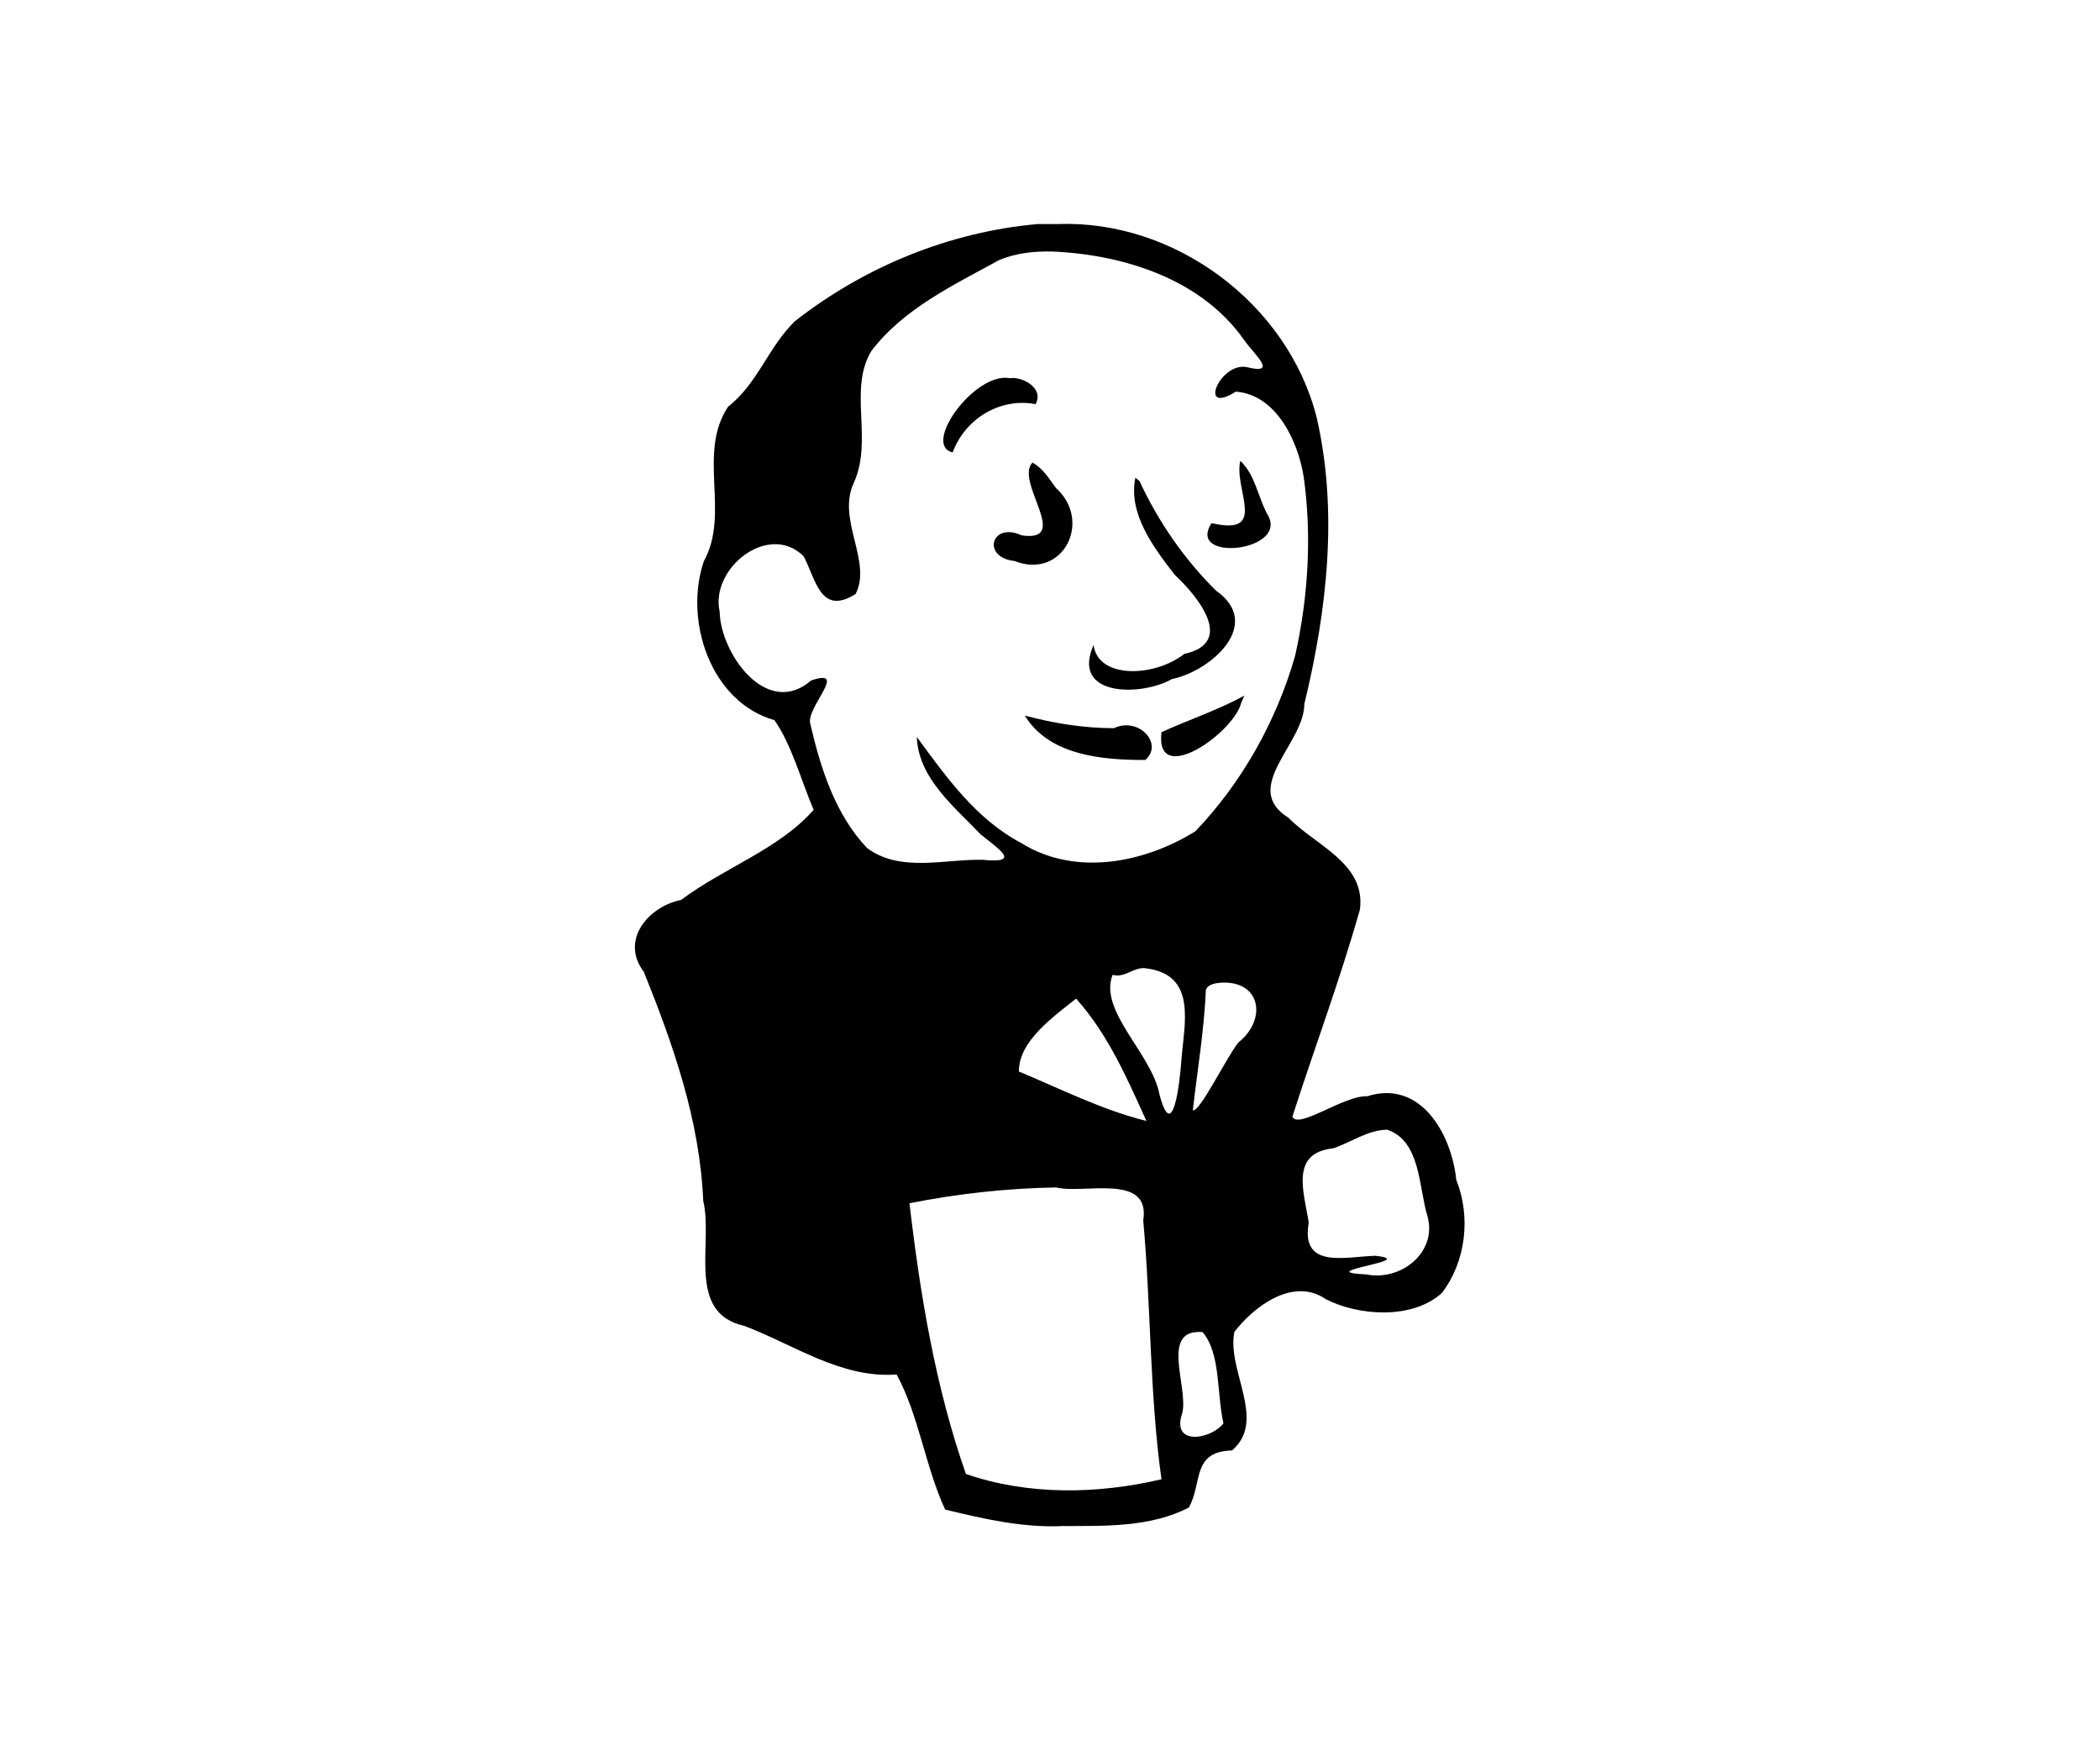
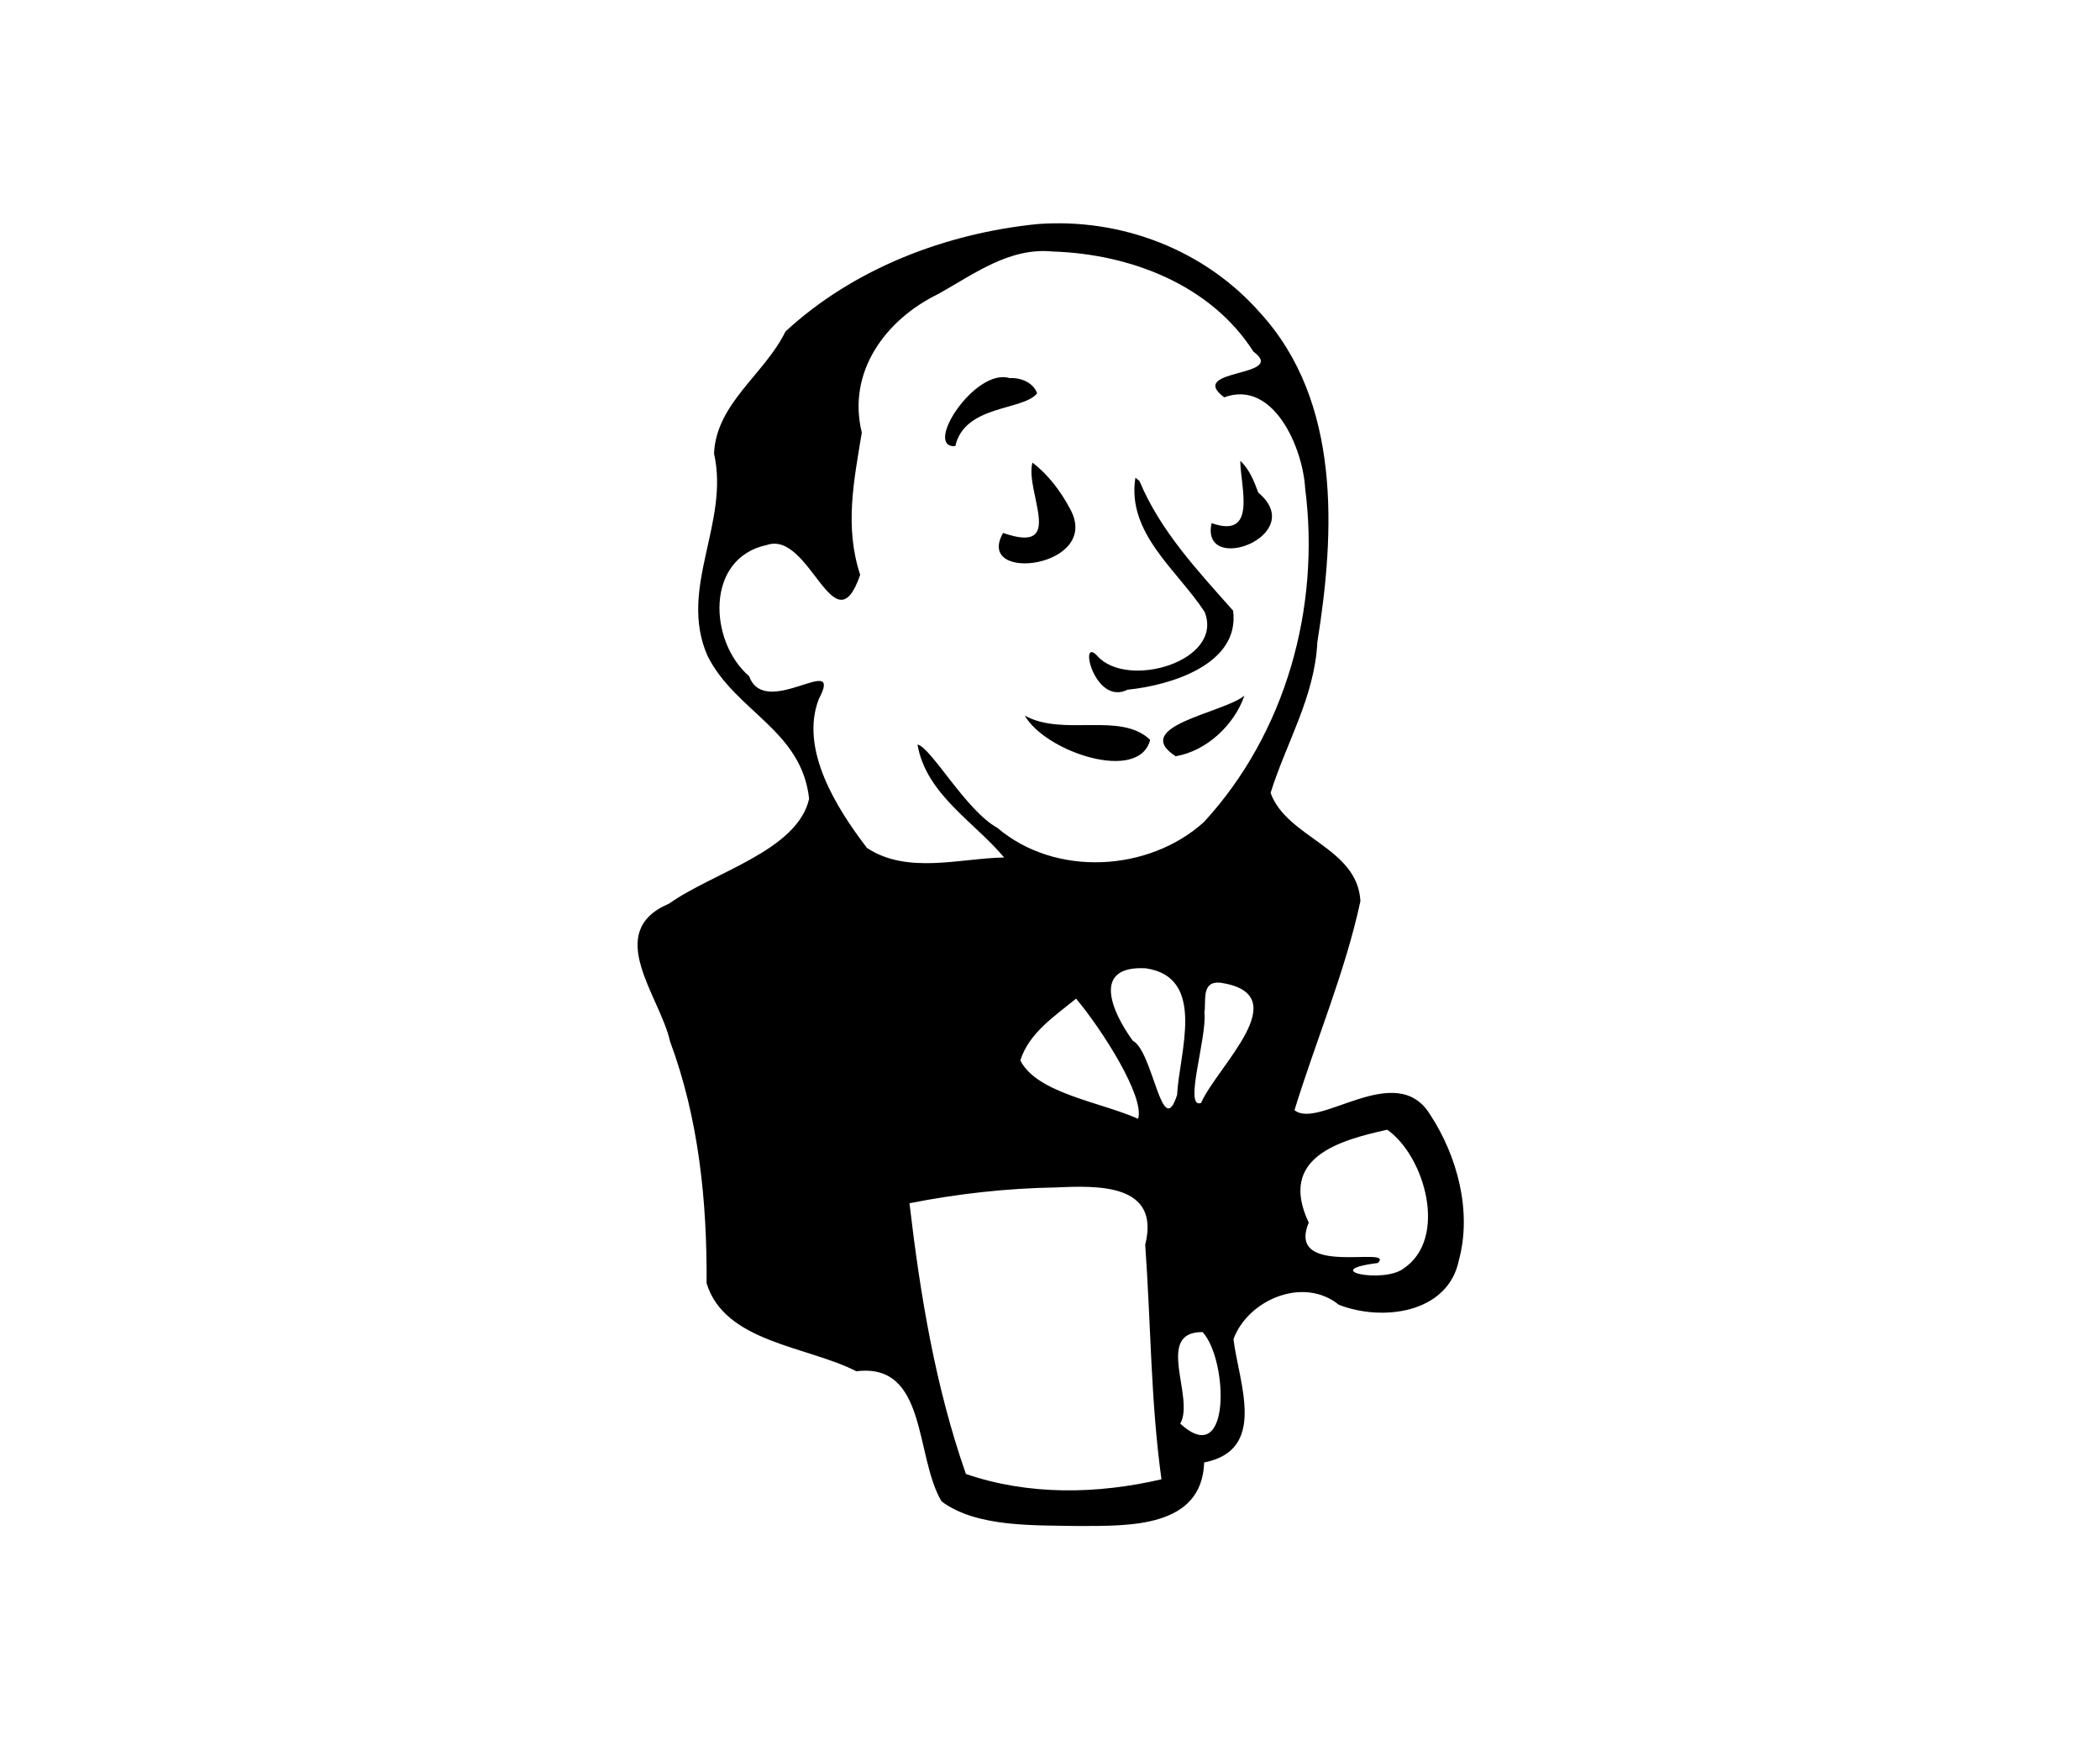
<svg xmlns="http://www.w3.org/2000/svg" viewBox="0 0 1200 1000" version="1.1" id="svg961">
  <defs id="defs965" />
-   <path id="path955" d="M 592.9,128 C 542.45,132.485 493.94,152.409 454.166,183.546 438.945,198.429 432.971,219.118 416.03,232.366 398.313,259.04 417.316,293.248 402.238,320.526 390.656,354.162 405.897,400.999 442.5,411.4 452.309,425.131 457.901,446.27 464.944,462.633 445.496,484.946 413.368,495.949 389.199,514.1 370.496,517.904 354.157,537.109 367.896,555.18 384.808,597.081 399.935,640.435 401.846,686.012 407.697,710.28 391.936,750.003 425.175,757.408 453.601,768.141 480.69,787.596 512.352,785.222 525.069,808.532 528.696,837.775 540.088,862.388 562.009,867.711 584.7,872.927 607.543,871.801 631.677,871.73 657.429,872.543 679.336,861.249 687.255,847.165 680.804,829.219 704.014,828.626 724.115,811.406 700.861,783.027 705.376,760.859 716.583,746.299 738.997,729.375 757.589,742.183 776.041,751.687 807.031,754.119 824.013,738.576 837.753,720.412 840.584,695.082 832.138,674 829.547,648.206 811.989,616.52 781.283,626.28 768.077,625.631 741.745,645.454 738.512,637.913 751.221,598.442 765.819,559.464 777.1,519.601 780.575,493.098 751.527,482.936 736.287,467.176 708.653,450.018 745.402,424.726 745.346,402.152 758.262,348.905 764.828,292.135 752.298,238.171 735.785,173.522 671.4,125.582 604.717,128 600.778,128 596.839,128 592.9,128 Z M 601.643,143.697 C 642.517,145.548 686.728,159.522 711.114,194.511 716.641,202.413 730.892,214.403 712.264,209.694 696.98,206.953 684.247,237.567 706.214,223.726 729.415,225.559 741.802,252.136 745.003,272.644 749.706,306.488 747.528,341.52 740.018,374.817 729.373,411.918 709.681,447.128 683.048,474.925 653.728,493.101 614.298,500.827 583.519,481.573 557.83,468.066 540.633,443.855 523.9,421 524.724,444.544 545.376,460.908 560.5,476.792 571.236,485.365 583.609,493.395 561.717,491.2 539.816,490.669 514.414,498.668 495.407,484.409 477.245,465.274 468.841,438.666 463,413.4 460.519,404.127 485.296,381.27 463.476,388.763 438.298,410.561 411.678,373.519 411.224,349.361 405.741,324.542 439.359,298.007 459.242,317.809 466.292,331.226 468.89,351.893 488.909,339.368 498.478,320.716 478.139,297.11 487.791,276.038 499.156,251.409 484.521,222.543 497.972,200.474 516.3,176.347 544.743,162.976 570.678,148.706 580.408,144.533 591.146,143.411 601.643,143.697 Z M 576.988,216.035 C 556.952,212.36 526.615,254.363 544.387,258.437 551.573,239.047 571.645,227.031 591.737,230.887 596.798,222.035 584.654,215.013 576.988,216.035 Z M 708.742,263.277 C 704.846,279.671 725.007,306.509 692.324,298.844 677.438,321.768 738.306,315.009 723.843,293.159 718.807,283.411 716.963,270.854 708.742,263.277 Z M 589.951,264.283 C 579.645,275.197 612.567,310.077 583.803,305.83 566.514,297.861 560.664,318.358 579.697,320.496 607.446,331.391 624.407,297.737 603.43,278.803 599.526,273.57 595.888,267.405 589.951,264.283 Z M 648.801,272.9 C 644.517,293.542 659.277,312.836 671.31,328.428 684,340.213 706.371,367.057 676.762,373.562 659.399,387.103 627.251,387.843 624.914,368.431 611.683,398.274 652.233,397.893 669.689,387.944 691.805,383.431 722.289,356.687 694.899,337.45 676.625,319.415 661.82,297.875 651.125,274.788 Z M 711.1,397.4 C 696.112,405.613 678.072,411.669 663.699,418.301 659.868,450.297 705.371,418.669 709.362,401.165 Z M 585.6,408.801 C 599.6,431.72 630.113,434.193 654.441,434.156 665.024,425.135 650.944,409.244 636.511,415.986 619.22,416.018 602.269,413.206 585.6,408.801 Z M 654.738,553.176 C 684.474,556.87 676.572,584.967 674.982,606.834 674.101,618.735 670.139,653.715 662.575,625.351 658.373,602.065 627.568,577.594 635.789,556.895 642.766,558.941 647.901,552.207 654.738,553.176 Z M 697.488,561.404 C 720.752,559.952 724.067,582.634 707.585,595.599 699.979,605.561 685.646,635.353 681.614,634.321 684.207,611.388 688.101,588.533 689.065,565.472 690.296,562.195 694.522,561.707 697.488,561.404 Z M 614.9,570.5 C 633.028,590.617 644.033,615.977 655.1,640.4 629.767,634.077 606.22,622.149 582.234,612.141 581.984,594.811 602.194,580.66 614.9,570.5 Z M 792.703,645.383 C 812.038,651.984 810.541,678.34 815.832,695.239 821.134,715.926 800.155,731.996 780.762,728.062 747.524,726.498 813.048,720.087 785.6,717.4 768.124,718.081 743.164,724.918 747.856,698.47 745.216,681.331 736.881,658.652 761.812,656.02 772.029,652.644 781.756,645.427 792.703,645.383 Z M 603.41,678.369 C 619.248,682.319 657.614,669.894 653.28,697.209 657.73,746.433 656.886,796.121 663.699,845.1 627.115,853.638 587.66,854.379 551.95,842.063 534.534,792.443 525.814,739.681 519.699,687.4 547.257,681.94 575.316,678.829 603.41,678.369 Z M 687.199,761 C 697.716,773.364 695.193,796.414 699.122,813.113 692.085,822.321 668.854,826.423 675.641,807.118 679.096,792.158 662.603,758.965 687.199,761 Z" />
+   <path id="path955" d="m 592.9,128 c -52.445,5.267 -105.142,25.386 -144.048,61.373 -12.051,24.581 -39.581,41.017 -40.835,69.765 8.994,39.745 -20.657,77.013 -3.718,115.538 15.906,31.814 53.688,42.261 58.06,81.62 -6.691,29.769 -54.694,41.92 -80.009,59.919 -37.847,16.027 -5.284,52.708 0.529,78.696 16.438,44.174 21.187,91.479 20.894,138.22 10.355,33.815 57.387,35.83 85.598,50.255 40.685,-5.051 33.279,48.585 48.668,74.334 19.917,14.903 52.86,13.595 78.62,14.069 28.221,-0.12 70.143,1.265 71.436,-36.295 36.167,-7.18 19.976,-44.772 16.743,-70.412 8.061,-22.323 39.807,-36.199 60.207,-19.69 24.669,9.662 62.426,5.093 68.643,-25.598 7.503,-27.903 -0.971,-59.389 -16.433,-82.989 -19.407,-31.835 -63.644,8.81 -77.545,-2.594 12.256,-39.844 28.887,-78.705 37.673,-119.396 -1.599,-30.792 -42.059,-36.057 -51.329,-61.866 8.875,-28.473 25.236,-54.901 26.725,-86.182 C 762.922,303.679 766.325,229.343 720.15,178.792 688.396,142.615 640.634,124.439 592.9,128 Z m 8.742,15.697 c 43.933,1.382 90.103,18.817 114.602,57.182 20.047,14.803 -38.819,9.502 -16.704,26.105 28.128,-10.368 44.961,28.851 46.264,52.019 8.776,68.109 -11.048,139.74 -57.845,190.624 -31.582,28.503 -84.893,31.524 -118.048,3.298 -17.881,-9.756 -37.939,-46.076 -45.631,-47.594 4.872,28.475 32.716,44.372 49.503,64.534 -25.037,0.432 -55.272,9.83 -78.377,-5.457 -17.447,-22.779 -38.464,-56.273 -27.593,-84.855 14.929,-28.226 -30.602,12.097 -39.735,-13.258 -23.079,-19.814 -25.234,-67.499 10.112,-74.942 24.664,-8.543 38.489,59.961 53.342,17.05 -9.042,-27.598 -3.577,-53.797 0.928,-81.278 -8.52,-34.664 13.547,-64.58 43.795,-79.229 20.418,-11.39 40.635,-26.741 65.388,-24.198 z m -24.654,72.338 c -19.789,-6.245 -49.672,39.956 -31.106,38.855 5.318,-23.763 38.866,-20.173 46.763,-30.202 -2.141,-6.158 -9.54,-9.12 -15.657,-8.653 z m 131.754,47.242 c 0.012,14.447 10.057,44.994 -16.418,35.566 -6.556,30.394 55.892,7.028 26.695,-17.426 -2.423,-6.509 -5.046,-13.314 -10.277,-18.141 z m -118.791,1.006 c -4.377,16.798 19.548,52.841 -16.76,40.175 -16.624,29.163 57.036,19.673 38.217,-13.843 -5.135,-9.787 -12.557,-19.646 -21.456,-26.332 z m 58.85,8.617 c -5.077,31.818 24.167,52.996 39.561,76.679 11.178,28.17 -44.183,44.335 -61.261,25.201 -11.098,-12.035 -1.768,28.768 17.262,19.231 24.278,-2.425 64.279,-14.377 60.276,-45.145 -19.989,-22.574 -41.6,-45.465 -53.513,-74.078 l -1.37,-1.112 z m 62.299,124.5 c -11.636,9.822 -65.613,17.421 -39.311,34.63 17.636,-2.919 33.561,-17.927 39.311,-34.63 z m -125.5,11.4 c 11.66,20.692 65.333,38.765 71.624,13.864 -16.909,-16.292 -49.669,-1.583 -71.624,-13.864 z m 69.139,144.375 c 35.167,5.142 18.919,48.844 17.926,72.226 -8.723,27.206 -13.625,-24.797 -25.384,-30.879 -11.754,-16.203 -23.901,-43.064 7.459,-41.347 z m 42.75,8.229 c 43.955,6.752 -1.776,47.443 -11.185,68.703 -10.122,3.675 3.546,-37.697 1.938,-51.683 1.068,-6.957 -1.954,-18.105 9.247,-17.02 z M 614.9,570.5 c 14.874,17.723 39.27,55.954 35.47,68.651 -21.522,-9.58 -57.933,-14.587 -67.325,-33.358 4.986,-15.78 19.746,-25.337 31.856,-35.293 z m 177.803,74.883 c 21.494,15.087 35.06,62.395 9.076,79.477 -11.293,8.368 -48.855,0.911 -14.412,-3.318 10.309,-10.274 -52.869,8.837 -39.511,-23.072 -17.62,-37.222 17.2,-46.936 44.847,-53.087 z m -189.293,32.986 c 23.907,-1.103 59.789,-2.273 50.992,32.696 3.237,44.666 3.12,89.611 9.297,134.035 -36.619,8.534 -75.883,9.294 -111.749,-3.037 -17.483,-49.883 -26.116,-102.322 -32.251,-154.662 27.565,-5.461 55.609,-8.57 83.711,-9.031 z M 687.199,761 c 14.584,15.768 16.487,79.152 -12.786,52.296 C 682.998,798.583 659.456,760.722 687.199,761 Z" />
</svg>
